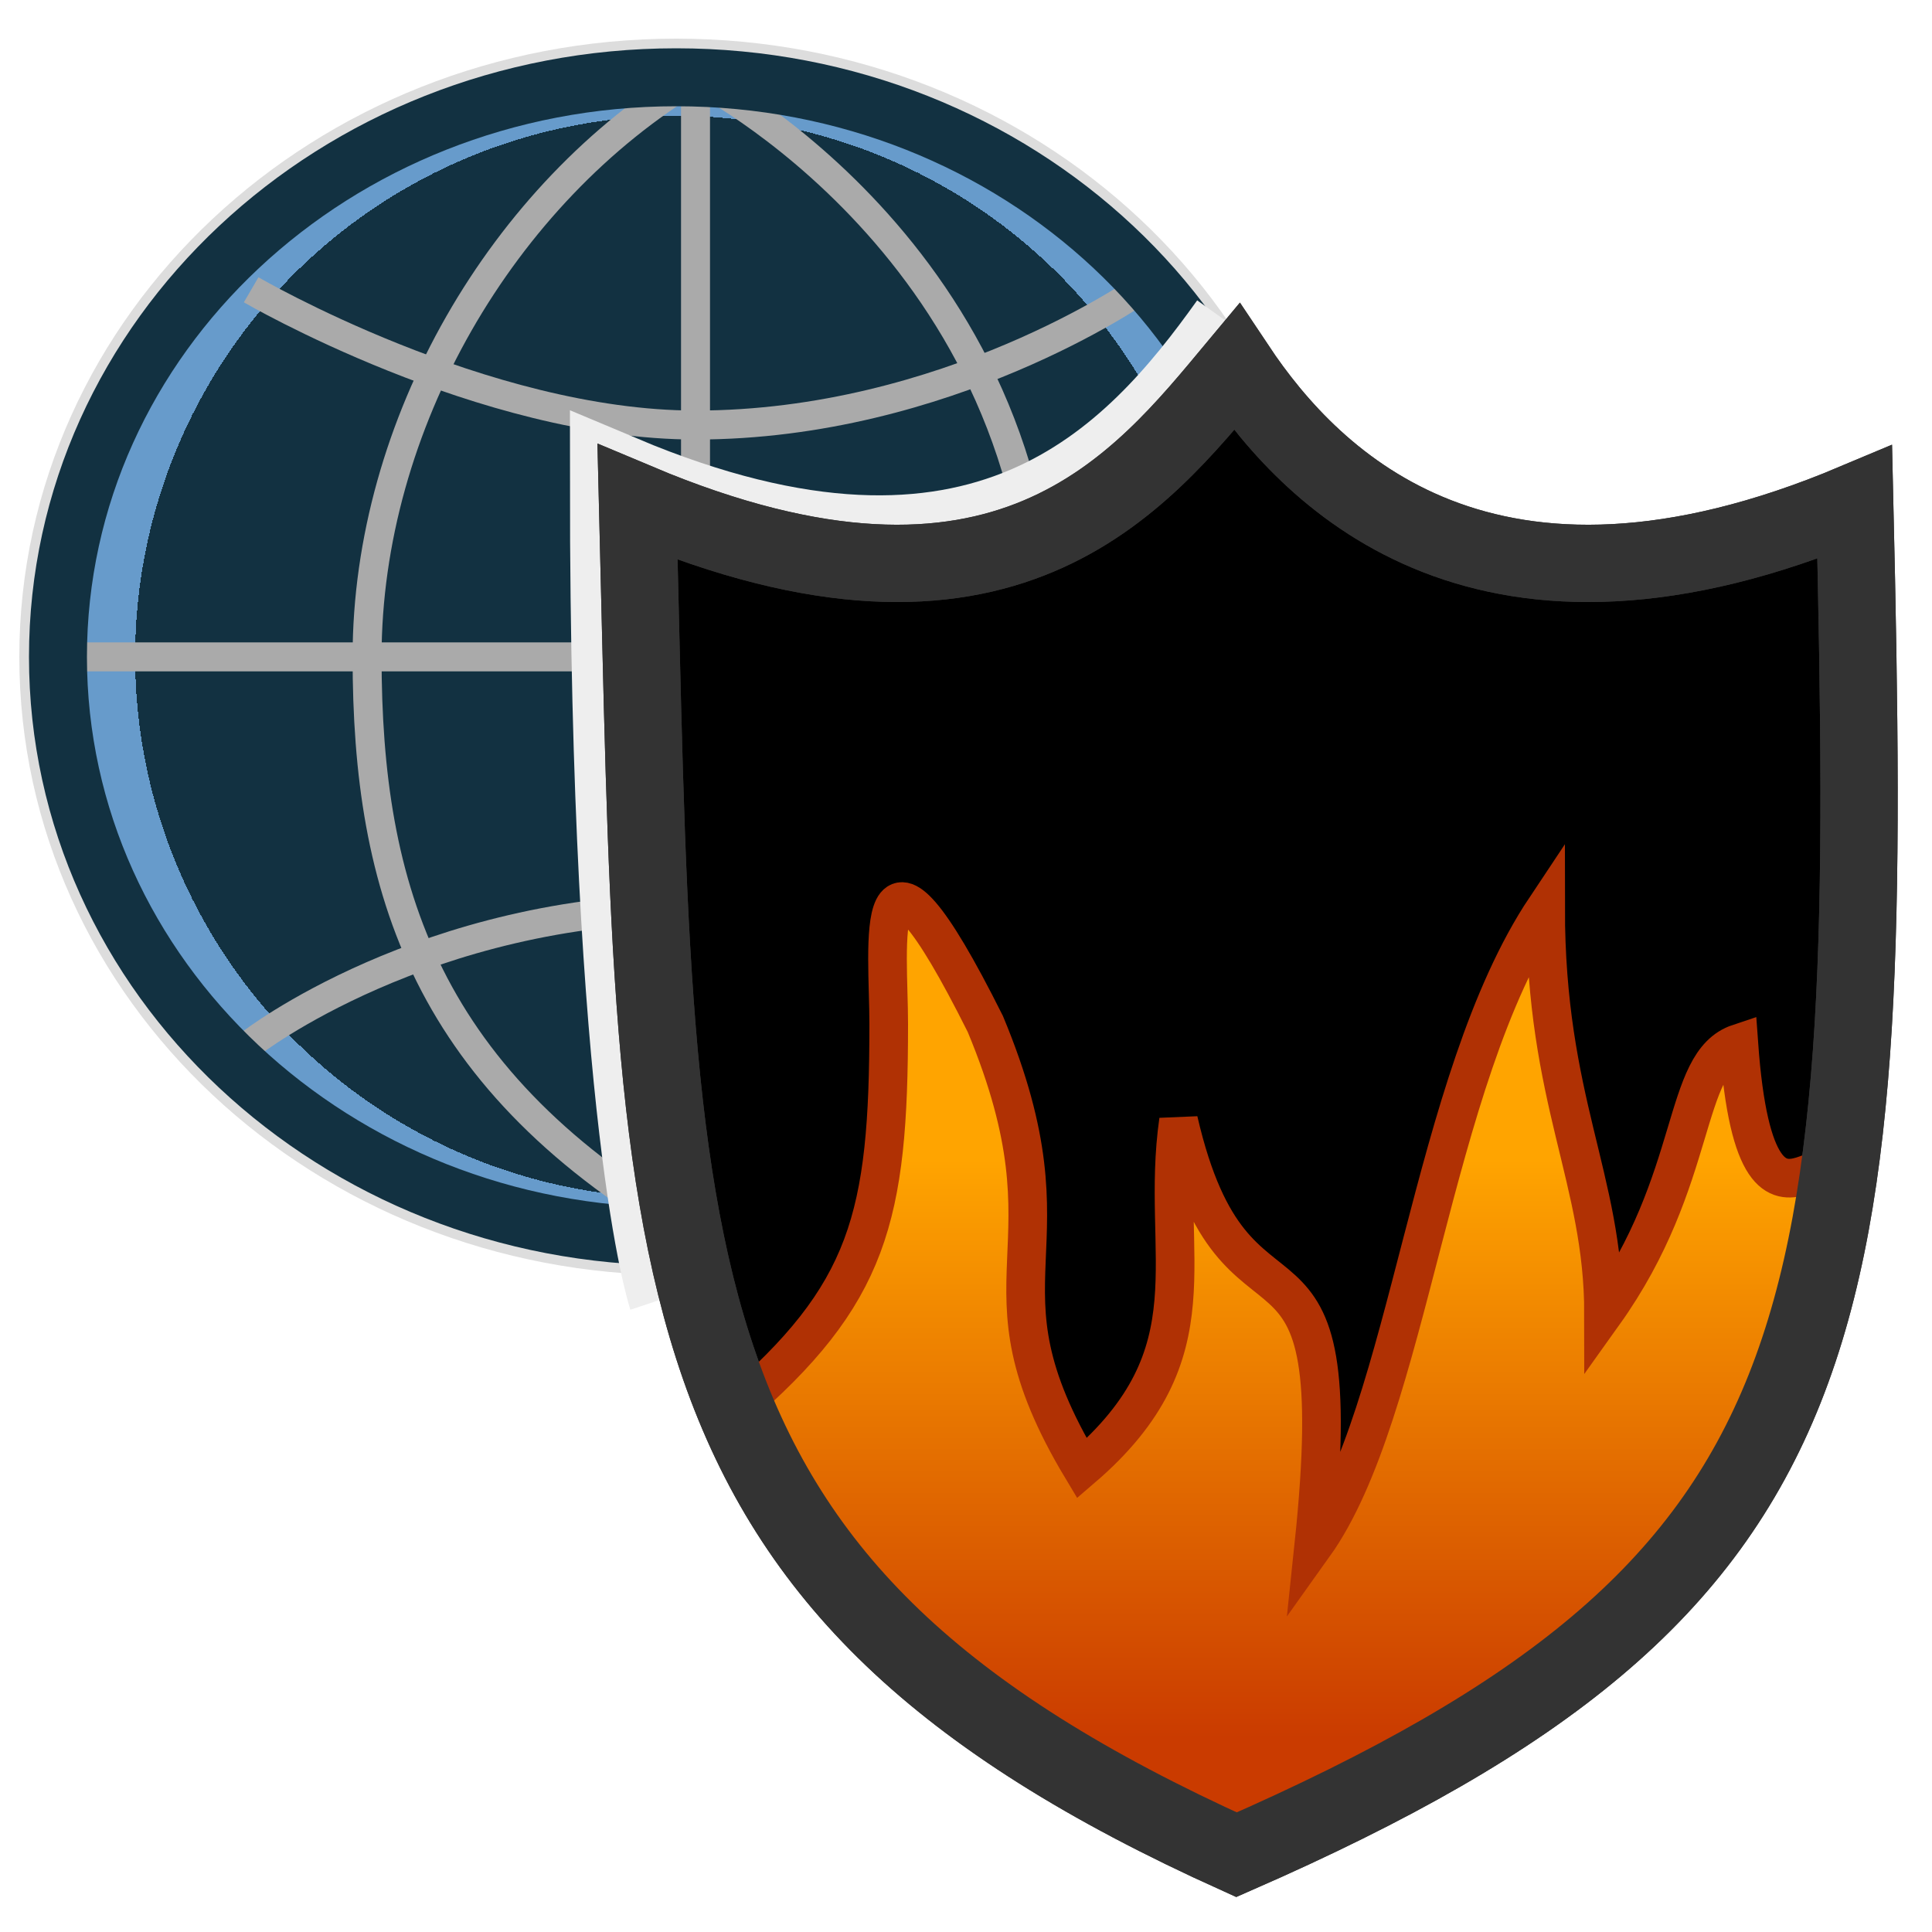
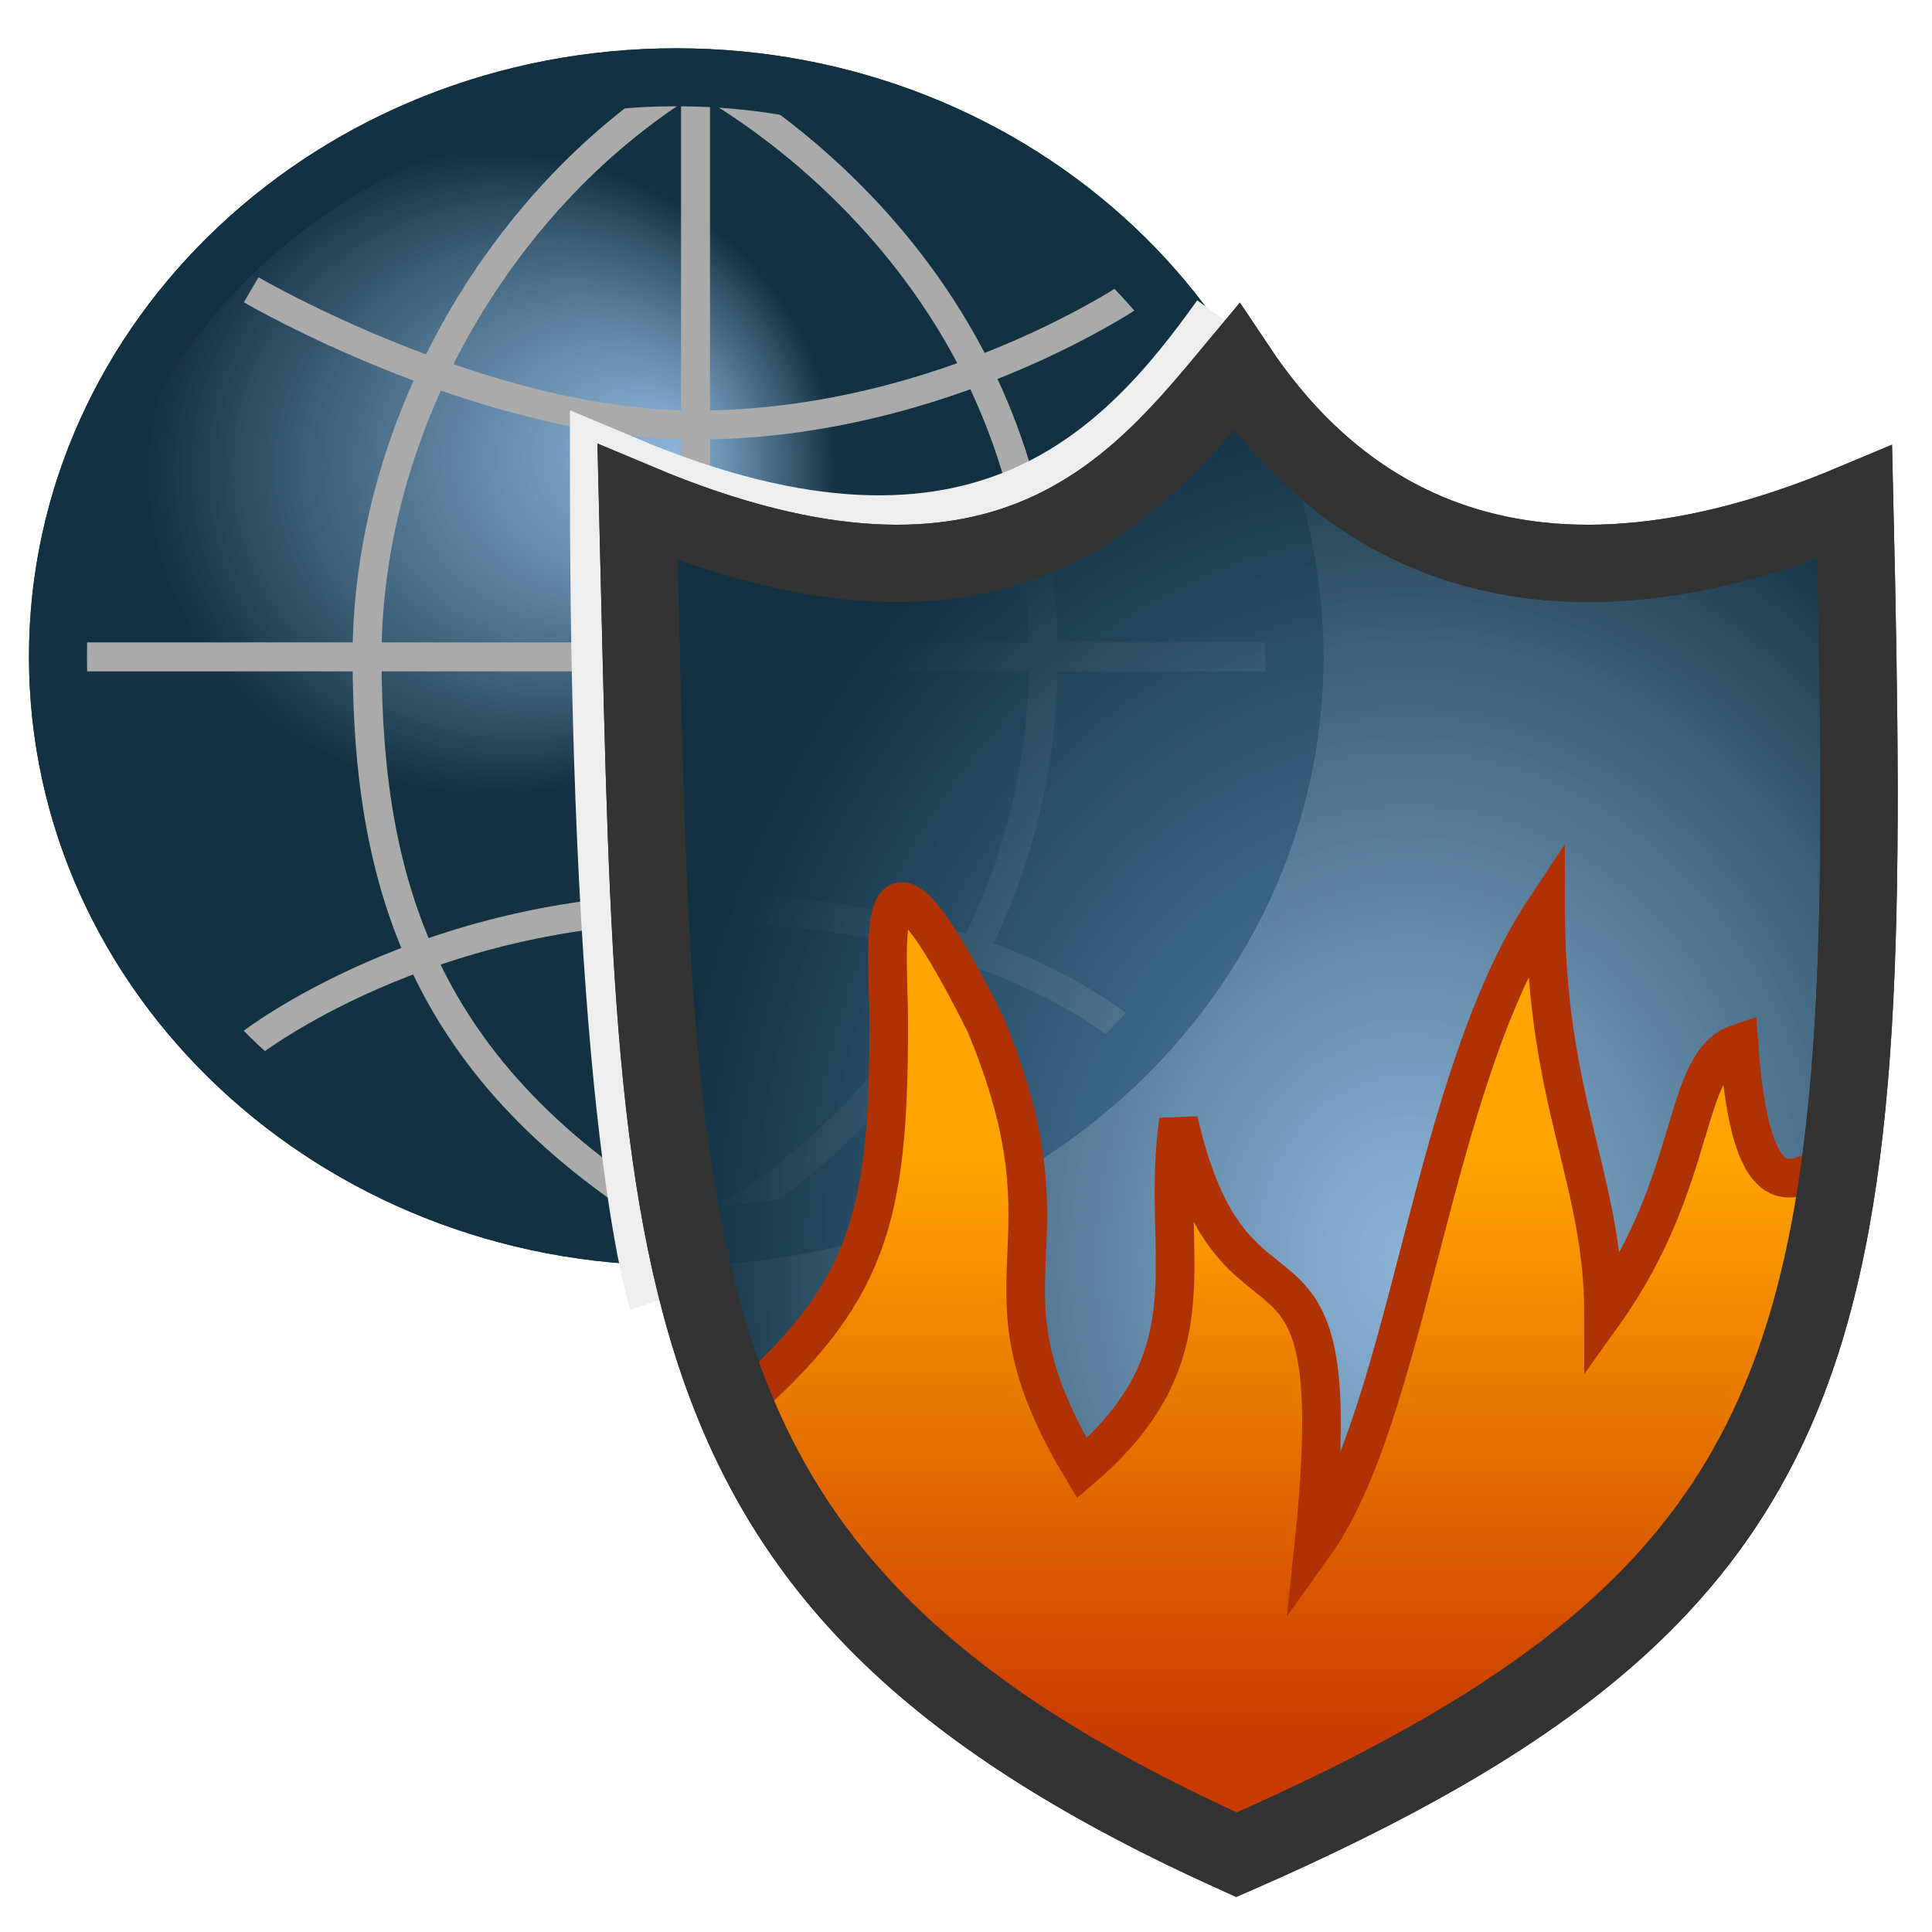
<svg xmlns="http://www.w3.org/2000/svg" version="1.1" height="100" width="100">
  <defs>
-     <radialGradient id="RG1" cx="63" cy="60" fx="63" fy="60" r="60" gradientUnits="userSpaceOnUse">
-       <stop style="stop-color:#000000;stop-opacity:1;" offset="1" />
-       <stop style="stop-color:#aaaaaa;stop-opacity:1;" offset="0" />
+     <radialGradient id="RG1" cx="63%" cy="60%" fx="63%" fy="60%" r="60%">
+       <stop style="stop-color:rgb(103,155,203);stop-opacity:0.75;" offset="0%" />
+       <stop style="stop-color:rgb(18,49,65);stop-opacity:1;" offset="100%" />
    </radialGradient>
    <linearGradient x1="0" y1="90" x2="0" y2="60" id="flame" gradientUnits="userSpaceOnUse">
      <stop style="stop-color:#CA3B00;stop-opacity:1" offset="0" />
      <stop style="stop-color:#FFA400;stop-opacity:1" offset="1" />
    </linearGradient>
-     <radialGradient id="RG_globe" cx="35" cy="34" fx="50" fy="32" r="28" gradientUnits="userSpaceOnUse">
-       <stop style="stop-color:#123141;stop-opacity:1;" offset="1" />
-       <stop style="stop-color:#679BCB;stop-opacity:1;" offset="0" />
+     <radialGradient id="RG_globe" cx="35%" cy="34%" fx="50%" fy="32%" r="28%">
+       <stop style="stop-color:rgb(103,155,203);stop-opacity:0.75;" offset="0%" />
+       <stop style="stop-color:rgb(18,49,65);stop-opacity:1;" offset="100%" />
    </radialGradient>
  </defs>
-   <ellipse cx="35" cy="34" rx="32" ry="30" style="stroke-width:4;stroke:#dddddd;fill:none;" />
+   <ellipse cx="35" cy="34" rx="32" ry="30" style="stroke-width:3;stroke:#123141;fill:none;" />
  <ellipse cx="35" cy="34" rx="32" ry="30" style="fill:url(#RG_globe);fill-opacity:1;fill-rule:nonzero" />
  <g style="fill:none;stroke:#aaaaaa;stroke-width:1.5px;stroke-linecap:butt;">
    <path d="M 36,64 C 22,56 19,46 19,34 19,22 26,10 36,4 l 0,60 C 36,64 54,55 54,34 54,13 36,4 36,4" />
    <path d="m 4,34 63,0 0,0" />
    <path d="m 13,15 c 0,0 12,7 23,7 13,0 23,-7 23,-7" />
    <path d="m 13,54 c 0,0 9,-7 23,-7 16,0 23,7 23,7" />
  </g>
  <ellipse cx="35" cy="34" rx="32" ry="30" style="stroke-width:3;stroke:#123141;fill:none;" />
  <path style="fill:none;stroke:#eeeeee;stroke-width:5" d="m 35,67 c 0,0 -3,-9 -3,-42 19,8 27,-1 32,-8" />
  <path style="fill:url(#RG1);fill-opacity:1;fill-rule:nonzero;stroke:#333333;stroke-width:4" d="M 64,19 C 59,25 52,34 33,26 34,66 33,82 64,96 96,82 97,69 96,26 77,34 68,25 64,19 z" />
  <path style="fill:url(#flame);stroke:#B03104;stroke-width:2" d="m 38,73 c 7,-6 8,-10 8,-20 0,-4 -1,-12 5,0 5,12 -1,13 5,23 7,-6 4,-11 5,-18 3,13 9,3 7,22 5,-7 6,-24 12,-33 0,10 3,14 3,21 5,-7 4,-13 7,-14 1,14 6,1 5,10 C 90,83 80,89 64,96 46,88 41,80 38,73 z" />
  <path style="fill:none;stroke:#333333;stroke-width:4" d="M 64,19 C 59,25 52,34 33,26 34,66 33,82 64,96 96,82 97,69 96,26 77,34 68,25 64,19 z" />
</svg>
